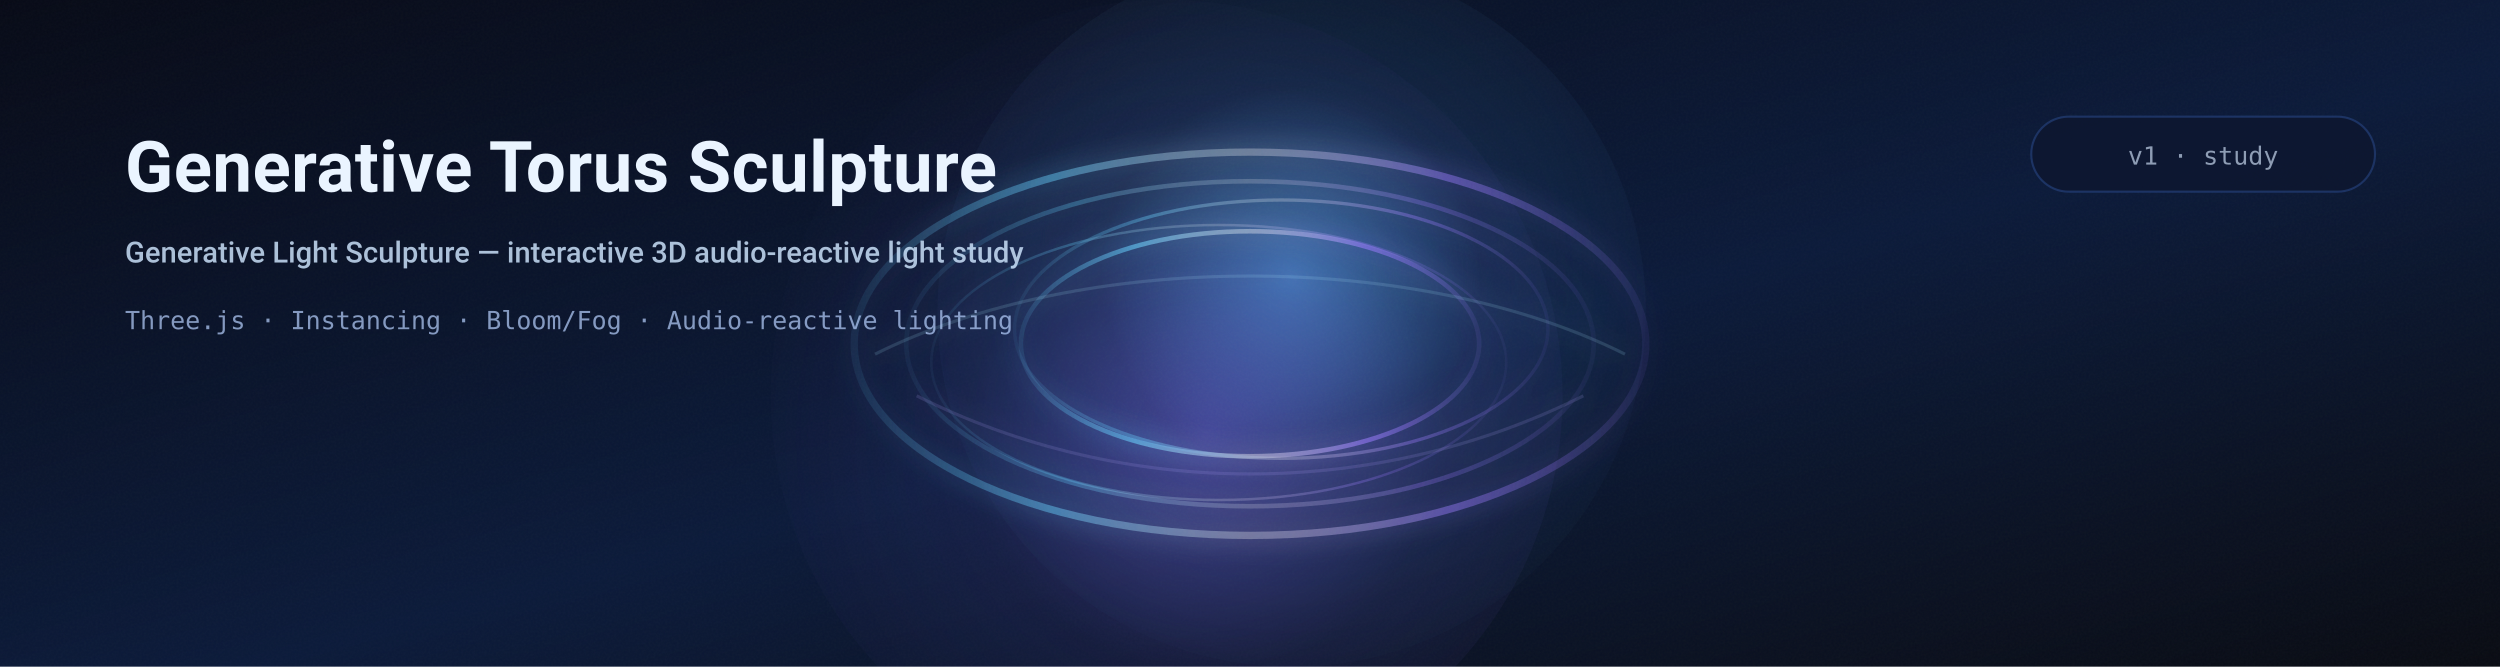
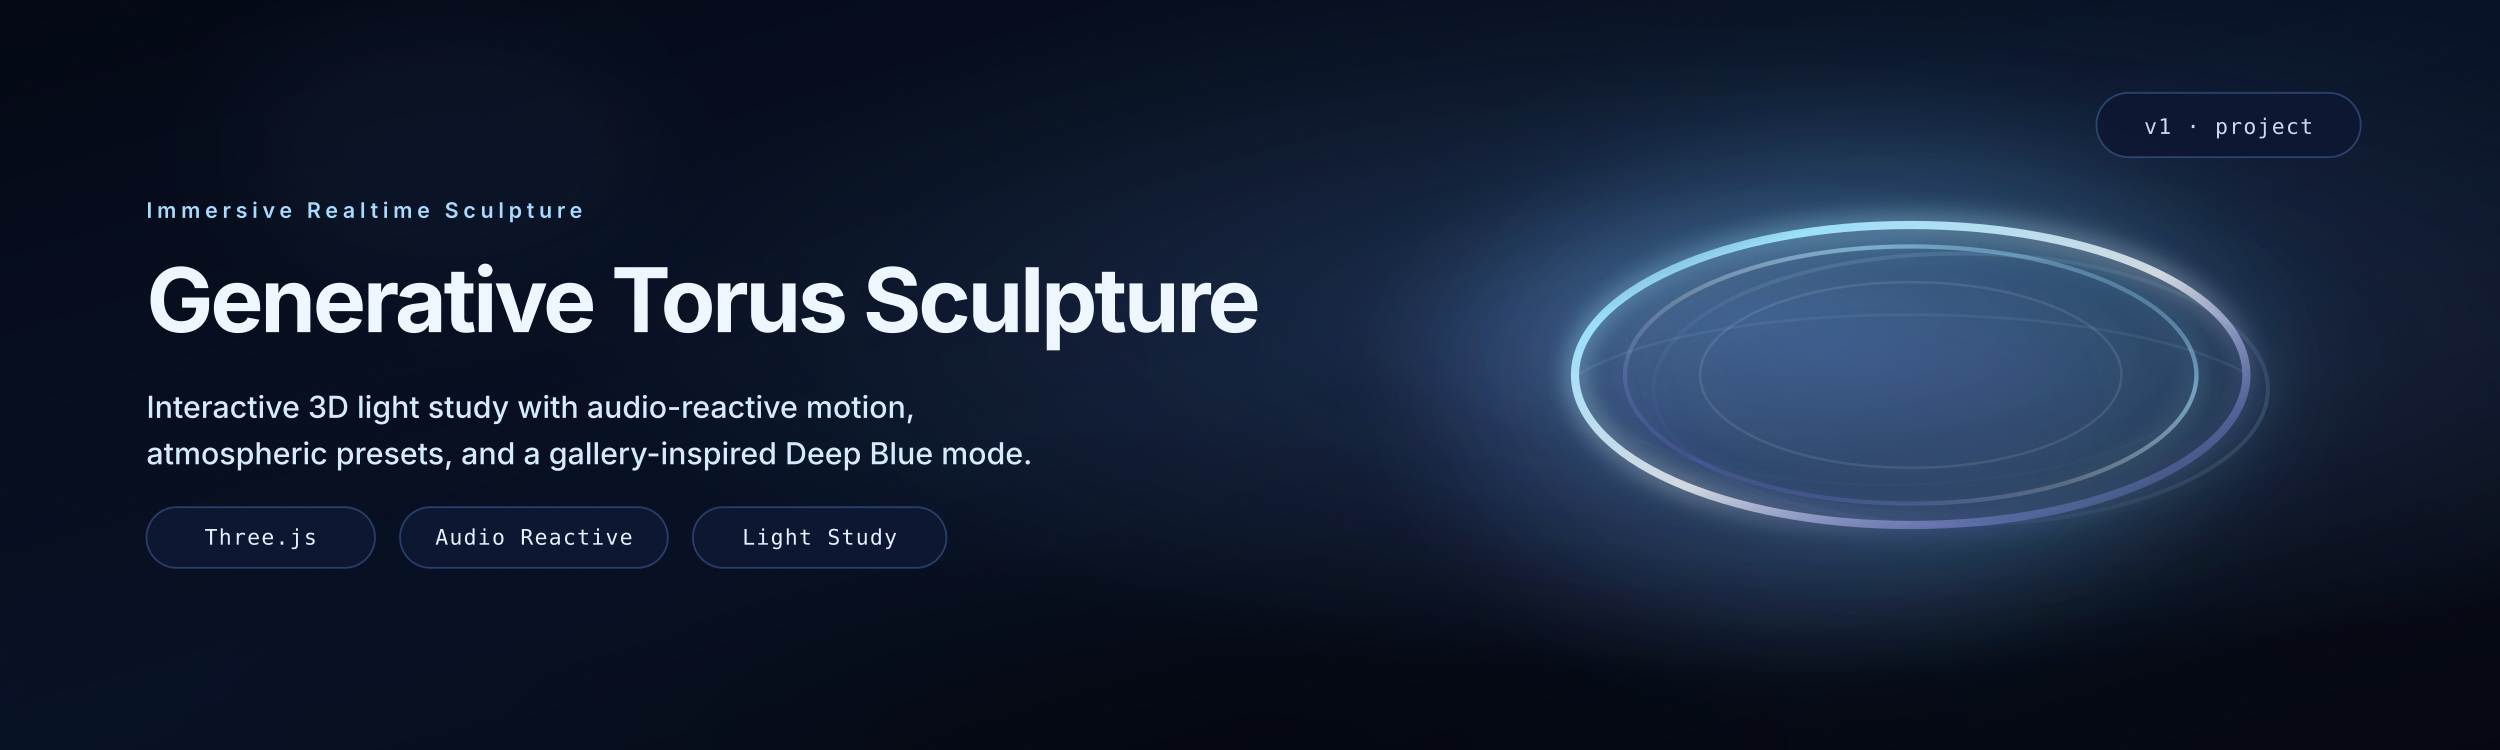
- <svg xmlns="http://www.w3.org/2000/svg" width="1200" height="320" viewBox="0 0 1200 320" role="img" aria-label="Generative Light Sculpture banner">
+ <svg xmlns="http://www.w3.org/2000/svg" width="1400" height="420" viewBox="0 0 1400 420" role="img" aria-label="Generative Torus Sculpture banner">
  <defs>
    <linearGradient id="bg" x1="0" y1="0" x2="1" y2="1">
-       <stop offset="0" stop-color="#070A16" />
-       <stop offset="0.55" stop-color="#0B1A3A" />
-       <stop offset="1" stop-color="#090B12" />
+       <stop offset="0" stop-color="#040814" />
+       <stop offset="0.5" stop-color="#081227" />
+       <stop offset="1" stop-color="#050811" />
    </linearGradient>
-     <radialGradient id="glowA" cx="50%" cy="45%" r="60%">
-       <stop offset="0" stop-color="#57B8FF" stop-opacity="0.55" />
-       <stop offset="0.45" stop-color="#57B8FF" stop-opacity="0.10" />
-       <stop offset="1" stop-color="#57B8FF" stop-opacity="0" />
+     <radialGradient id="ambientBlue" cx="70%" cy="42%" r="48%">
+       <stop offset="0" stop-color="#6ecfff" stop-opacity="0.22" />
+       <stop offset="0.38" stop-color="#6ecfff" stop-opacity="0.08" />
+       <stop offset="1" stop-color="#6ecfff" stop-opacity="0" />
    </radialGradient>
-     <radialGradient id="glowB" cx="55%" cy="55%" r="60%">
-       <stop offset="0" stop-color="#8A6CFF" stop-opacity="0.40" />
-       <stop offset="0.5" stop-color="#8A6CFF" stop-opacity="0.08" />
-       <stop offset="1" stop-color="#8A6CFF" stop-opacity="0" />
+     <radialGradient id="ambientViolet" cx="73%" cy="48%" r="42%">
+       <stop offset="0" stop-color="#8b72ff" stop-opacity="0.16" />
+       <stop offset="0.42" stop-color="#8b72ff" stop-opacity="0.05" />
+       <stop offset="1" stop-color="#8b72ff" stop-opacity="0" />
    </radialGradient>
-     <linearGradient id="torusStroke" x1="0" y1="0" x2="1" y2="0">
-       <stop offset="0" stop-color="#67D1FF" stop-opacity="0.15" />
-       <stop offset="0.25" stop-color="#67D1FF" stop-opacity="0.85" />
-       <stop offset="0.5" stop-color="#FFFFFF" stop-opacity="0.55" />
-       <stop offset="0.75" stop-color="#9A7BFF" stop-opacity="0.85" />
-       <stop offset="1" stop-color="#9A7BFF" stop-opacity="0.15" />
+     <radialGradient id="floorFade" cx="50%" cy="100%" r="72%">
+       <stop offset="0" stop-color="#000000" stop-opacity="0.48" />
+       <stop offset="0.42" stop-color="#000000" stop-opacity="0.12" />
+       <stop offset="1" stop-color="#000000" stop-opacity="0" />
+     </radialGradient>
+     <linearGradient id="torusOuter" x1="0" y1="0" x2="1" y2="1">
+       <stop offset="0" stop-color="#a9e9ff" stop-opacity="0.06" />
+       <stop offset="0.18" stop-color="#9fe5ff" stop-opacity="0.95" />
+       <stop offset="0.52" stop-color="#ffffff" stop-opacity="0.74" />
+       <stop offset="0.8" stop-color="#97a2ff" stop-opacity="0.36" />
+       <stop offset="1" stop-color="#97a2ff" stop-opacity="0.04" />
    </linearGradient>
-     <filter id="grain" x="-10%" y="-10%" width="120%" height="120%">
-       <feTurbulence type="fractalNoise" baseFrequency="0.9" numOctaves="2" stitchTiles="stitch" />
-       <feColorMatrix type="matrix" values="         1 0 0 0 0         0 1 0 0 0         0 0 1 0 0         0 0 0 0.06 0" />
-     </filter>
-     <filter id="softGlow" x="-30%" y="-30%" width="160%" height="160%">
-       <feGaussianBlur stdDeviation="6" result="blur" />
+     <linearGradient id="torusInner" x1="1" y1="0" x2="0" y2="1">
+       <stop offset="0" stop-color="#9edfff" stop-opacity="0.04" />
+       <stop offset="0.28" stop-color="#9edfff" stop-opacity="0.72" />
+       <stop offset="0.58" stop-color="#ffffff" stop-opacity="0.24" />
+       <stop offset="0.82" stop-color="#8878ff" stop-opacity="0.24" />
+       <stop offset="1" stop-color="#8878ff" stop-opacity="0.03" />
+     </linearGradient>
+     <filter id="softGlow" x="-40%" y="-40%" width="180%" height="180%">
+       <feGaussianBlur stdDeviation="7" result="blur" />
      <feMerge>
        <feMergeNode in="blur" />
        <feMergeNode in="SourceGraphic" />
      </feMerge>
    </filter>
+     <filter id="wideGlow" x="-50%" y="-50%" width="200%" height="200%">
+       <feGaussianBlur stdDeviation="28" />
+     </filter>
+     <filter id="grain" x="-10%" y="-10%" width="120%" height="120%">
+       <feTurbulence type="fractalNoise" baseFrequency="0.82" numOctaves="2" stitchTiles="stitch" />
+       <feColorMatrix type="matrix" values="         1 0 0 0 0         0 1 0 0 0         0 0 1 0 0         0 0 0 0.03 0" />
+     </filter>
    <style>
-       /* Subtle movement (no JS) */
-       .floatA { animation: floatA 6.5s ease-in-out infinite; transform-origin: 600px 160px; }
-       .floatB { animation: floatB 8.2s ease-in-out infinite; transform-origin: 600px 160px; }
-       .spin   { animation: spin 10s linear infinite; transform-origin: 600px 160px; }
-       .pulse  { animation: pulse 4.8s ease-in-out infinite; }
+       .floatA { animation: floatA 9s ease-in-out infinite; transform-origin: 1000px 210px; }
+       .floatB { animation: floatB 12s ease-in-out infinite; transform-origin: 1000px 210px; }
+       .pulse  { animation: pulse 6s ease-in-out infinite; }

-       @keyframes floatA { 0%,100% { transform: translate(0px, 0px); } 50% { transform: translate(0px, -6px);} }
-       @keyframes floatB { 0%,100% { transform: translate(0px, 0px); } 50% { transform: translate(0px, 5px);} }
-       @keyframes spin   { 0% { transform: rotate(0deg); } 100% { transform: rotate(360deg);} }
-       @keyframes pulse  { 0%,100% { opacity: 0.85; } 50% { opacity: 1; } }
+       @keyframes floatA {
+         0%,100% { transform: translate(0px, 0px); }
+         50% { transform: translate(8px, -6px); }
+       }

-       /* Text look */
-       .title { font: 700 34px/1.1 system-ui, -apple-system, Segoe UI, Roboto, Arial, sans-serif; letter-spacing: 0.2px; }
-       .sub   { font: 500 14px/1.4 system-ui, -apple-system, Segoe UI, Roboto, Arial, sans-serif; opacity: 0.82; }
-       .meta  { font: 500 12px/1.4 ui-monospace, SFMono-Regular, Menlo, Monaco, Consolas, monospace; opacity: 0.70; }
+       @keyframes floatB {
+         0%,100% { transform: translate(0px, 0px); }
+         50% { transform: translate(-6px, 6px); }
+       }
+ 
+       @keyframes pulse {
+         0%,100% { opacity: 0.9; }
+         50% { opacity: 1; }
+       }
+ 
+       .eyebrow {
+         font: 600 12px/1.2 Inter, system-ui, -apple-system, Segoe UI, Roboto, Arial, sans-serif;
+         letter-spacing: 0.22em;
+         text-transform: uppercase;
+       }
+ 
+       .title {
+         font: 700 50px/1.06 Inter, system-ui, -apple-system, Segoe UI, Roboto, Arial, sans-serif;
+         letter-spacing: -0.035em;
+       }
+ 
+       .sub {
+         font: 500 17px/1.55 Inter, system-ui, -apple-system, Segoe UI, Roboto, Arial, sans-serif;
+       }
+ 
+       .meta {
+         font: 500 12px/1.4 ui-monospace, SFMono-Regular, Menlo, Monaco, Consolas, monospace;
+         letter-spacing: 0.06em;
+       }
    </style>
  </defs>
-   <rect width="1200" height="320" fill="url(#bg)" />
-   <g class="floatA">
-     <circle cx="620" cy="150" r="170" fill="url(#glowA)" />
+   <rect width="1400" height="420" fill="url(#bg)" />
+   <rect width="1400" height="420" fill="url(#floorFade)" />
+   <g filter="url(#wideGlow)" opacity="0.75">
+     <ellipse cx="1020" cy="210" rx="220" ry="145" fill="#67c8ff" opacity="0.12" />
+     <ellipse cx="980" cy="235" rx="185" ry="120" fill="#8a72ff" opacity="0.08" />
+     <ellipse cx="250" cy="85" rx="115" ry="72" fill="#64c3ff" opacity="0.06" />
  </g>
-   <g class="floatB">
-     <circle cx="560" cy="190" r="190" fill="url(#glowB)" />
-   </g>
-   <g filter="url(#softGlow)" opacity="0.95">
-     <g class="spin" opacity="0.55">
-       <ellipse cx="600" cy="165" rx="190" ry="92" fill="none" stroke="url(#torusStroke)" stroke-width="3.5" />
-       <ellipse cx="600" cy="165" rx="165" ry="78" fill="none" stroke="url(#torusStroke)" stroke-width="2.2" opacity="0.65" />
+   <rect width="1400" height="420" fill="url(#ambientBlue)" />
+   <rect width="1400" height="420" fill="url(#ambientViolet)" />
+   <g transform="translate(90 0)">
+     <g class="floatA" filter="url(#wideGlow)" opacity="0.7">
+       <ellipse cx="980" cy="210" rx="210" ry="112" fill="#72d4ff" opacity="0.18" />
    </g>
-     <g class="floatA pulse" opacity="0.7">
-       <ellipse cx="600" cy="165" rx="110" ry="54" fill="none" stroke="url(#torusStroke)" stroke-width="2.2" />
-       <ellipse cx="615" cy="158" rx="128" ry="62" fill="none" stroke="url(#torusStroke)" stroke-width="1.6" opacity="0.65" />
-       <ellipse cx="585" cy="174" rx="138" ry="66" fill="none" stroke="url(#torusStroke)" stroke-width="1.2" opacity="0.5" />
+     <g class="floatB" opacity="0.22" filter="url(#softGlow)">
+       <ellipse cx="1008" cy="218" rx="172" ry="76" fill="none" stroke="url(#torusInner)" stroke-width="2.2" />
    </g>
-     <g opacity="0.45">
-       <path d="M420 170 C520 120, 680 120, 780 170" fill="none" stroke="#A8E7FF" stroke-opacity="0.35" stroke-width="1.5" />
-       <path d="M440 190 C540 240, 660 240, 760 190" fill="none" stroke="#B7A7FF" stroke-opacity="0.35" stroke-width="1.5" />
+     <g class="pulse" filter="url(#softGlow)">
+       <ellipse cx="980" cy="210" rx="188" ry="84" fill="none" stroke="url(#torusOuter)" stroke-width="4.6" />
+       <ellipse cx="980" cy="210" rx="160" ry="72" fill="none" stroke="url(#torusInner)" stroke-width="2.4" opacity="0.82" />
+     </g>
+     <g opacity="0.58" filter="url(#softGlow)">
+       <ellipse cx="980" cy="210" rx="118" ry="52" fill="none" stroke="#dff6ff" stroke-opacity="0.18" stroke-width="1.4" />
+     </g>
+     <g opacity="0.26">
+       <path d="M790 212 C860 166, 1080 164, 1166 208" fill="none" stroke="#caefff" stroke-opacity="0.28" stroke-width="1.5" />
+       <path d="M822 244 C900 282, 1050 282, 1130 236" fill="none" stroke="#9f8dff" stroke-opacity="0.14" stroke-width="1.2" />
    </g>
  </g>
-   <rect width="1200" height="320" filter="url(#grain)" opacity="0.45" />
-   <g transform="translate(60 92)">
-     <text class="title" x="0" y="0" fill="#EAF4FF">Generative Torus Sculpture</text>
-     <text class="sub" x="0" y="34" fill="#CFE6FF">Generative Light Sculpture — interactive 3D audio-reactive light study</text>
-     <text class="meta" x="0" y="66" fill="#B8D2FF">Three.js · Instancing · Bloom/Fog · Audio-reactive lighting</text>
+   <g transform="translate(82 122)">
+     <text class="eyebrow" x="0" y="0" fill="#a8dbff">Immersive Realtime Sculpture</text>
+     <text class="title" x="0" y="64" fill="#eef7ff">Generative Torus Sculpture</text>
+     <text class="sub" x="0" y="112" fill="#d7ebff">
+       Interactive 3D light study with audio-reactive motion,
+     </text>
+     <text class="sub" x="0" y="138" fill="#d7ebff">
+       atmospheric presets, and a gallery-inspired Deep Blue mode.
+     </text>
+     <g transform="translate(0 184)">
+       <rect x="0" y="-22" width="128" height="34" rx="17" fill="#0d1630" stroke="#4468a8" stroke-opacity="0.5" />
+       <text class="meta" x="64" y="-1" text-anchor="middle" fill="#e4f2ff">Three.js</text>
+       <rect x="142" y="-22" width="150" height="34" rx="17" fill="#0d1630" stroke="#4468a8" stroke-opacity="0.5" />
+       <text class="meta" x="217" y="-1" text-anchor="middle" fill="#e4f2ff">Audio Reactive</text>
+       <rect x="306" y="-22" width="142" height="34" rx="17" fill="#0d1630" stroke="#4468a8" stroke-opacity="0.5" />
+       <text class="meta" x="377" y="-1" text-anchor="middle" fill="#e4f2ff">Light Study</text>
+     </g>
  </g>
-   <g transform="translate(975 56)" opacity="0.9">
-     <rect x="0" y="0" width="165" height="36" rx="18" fill="#0D1630" stroke="#2A4A8A" stroke-opacity="0.6" />
-     <text x="82.5" y="23" text-anchor="middle" class="meta" fill="#D9E9FF">v1 · study</text>
+   <g transform="translate(1174 52)" opacity="0.92">
+     <rect x="0" y="0" width="148" height="36" rx="18" fill="#0d1630" stroke="#4468a8" stroke-opacity="0.56" />
+     <text x="74" y="23" text-anchor="middle" class="meta" fill="#dcecff">v1 · project</text>
  </g>
+   <rect width="1400" height="420" filter="url(#grain)" opacity="0.3" />
</svg>
